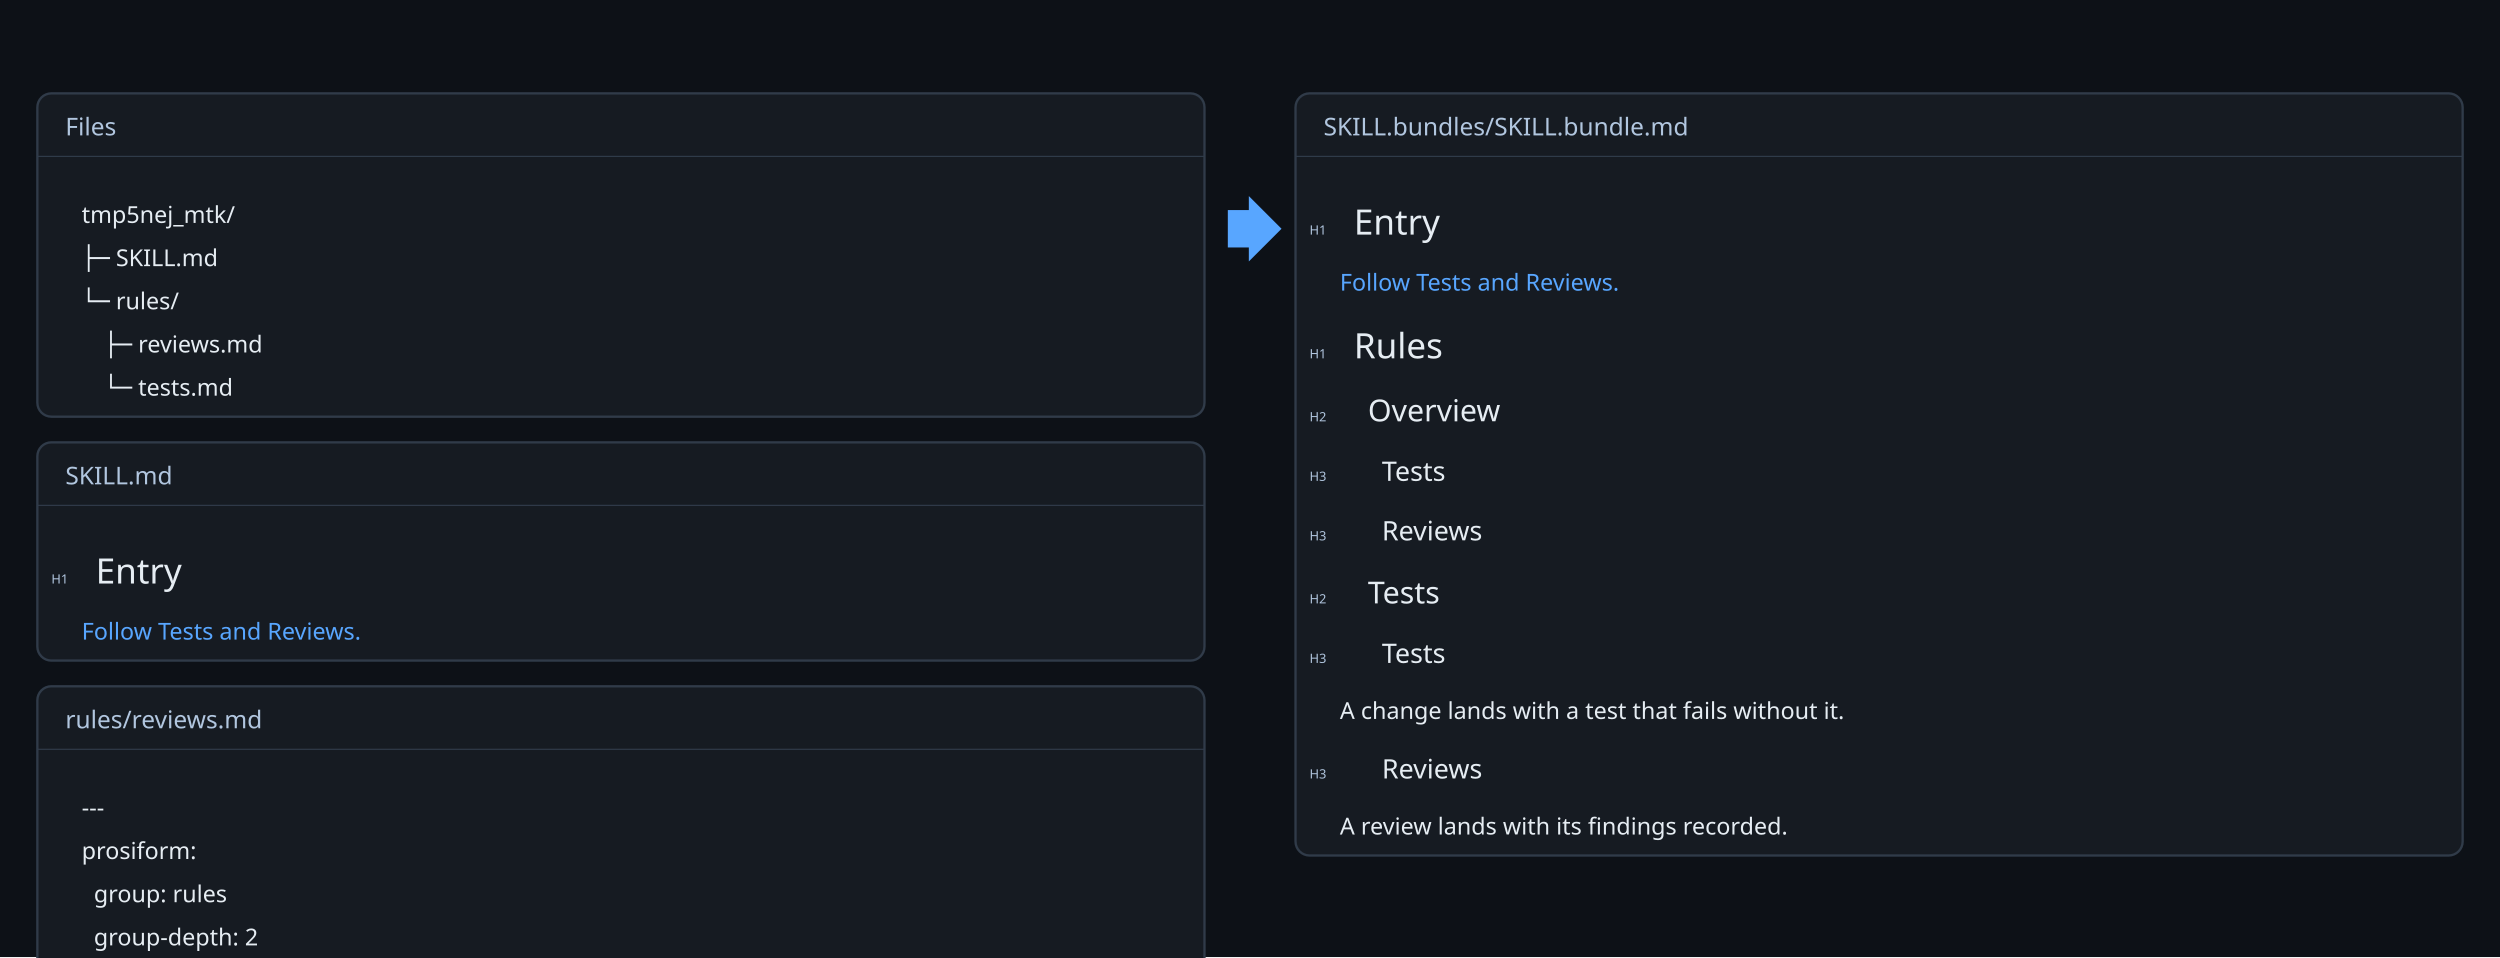
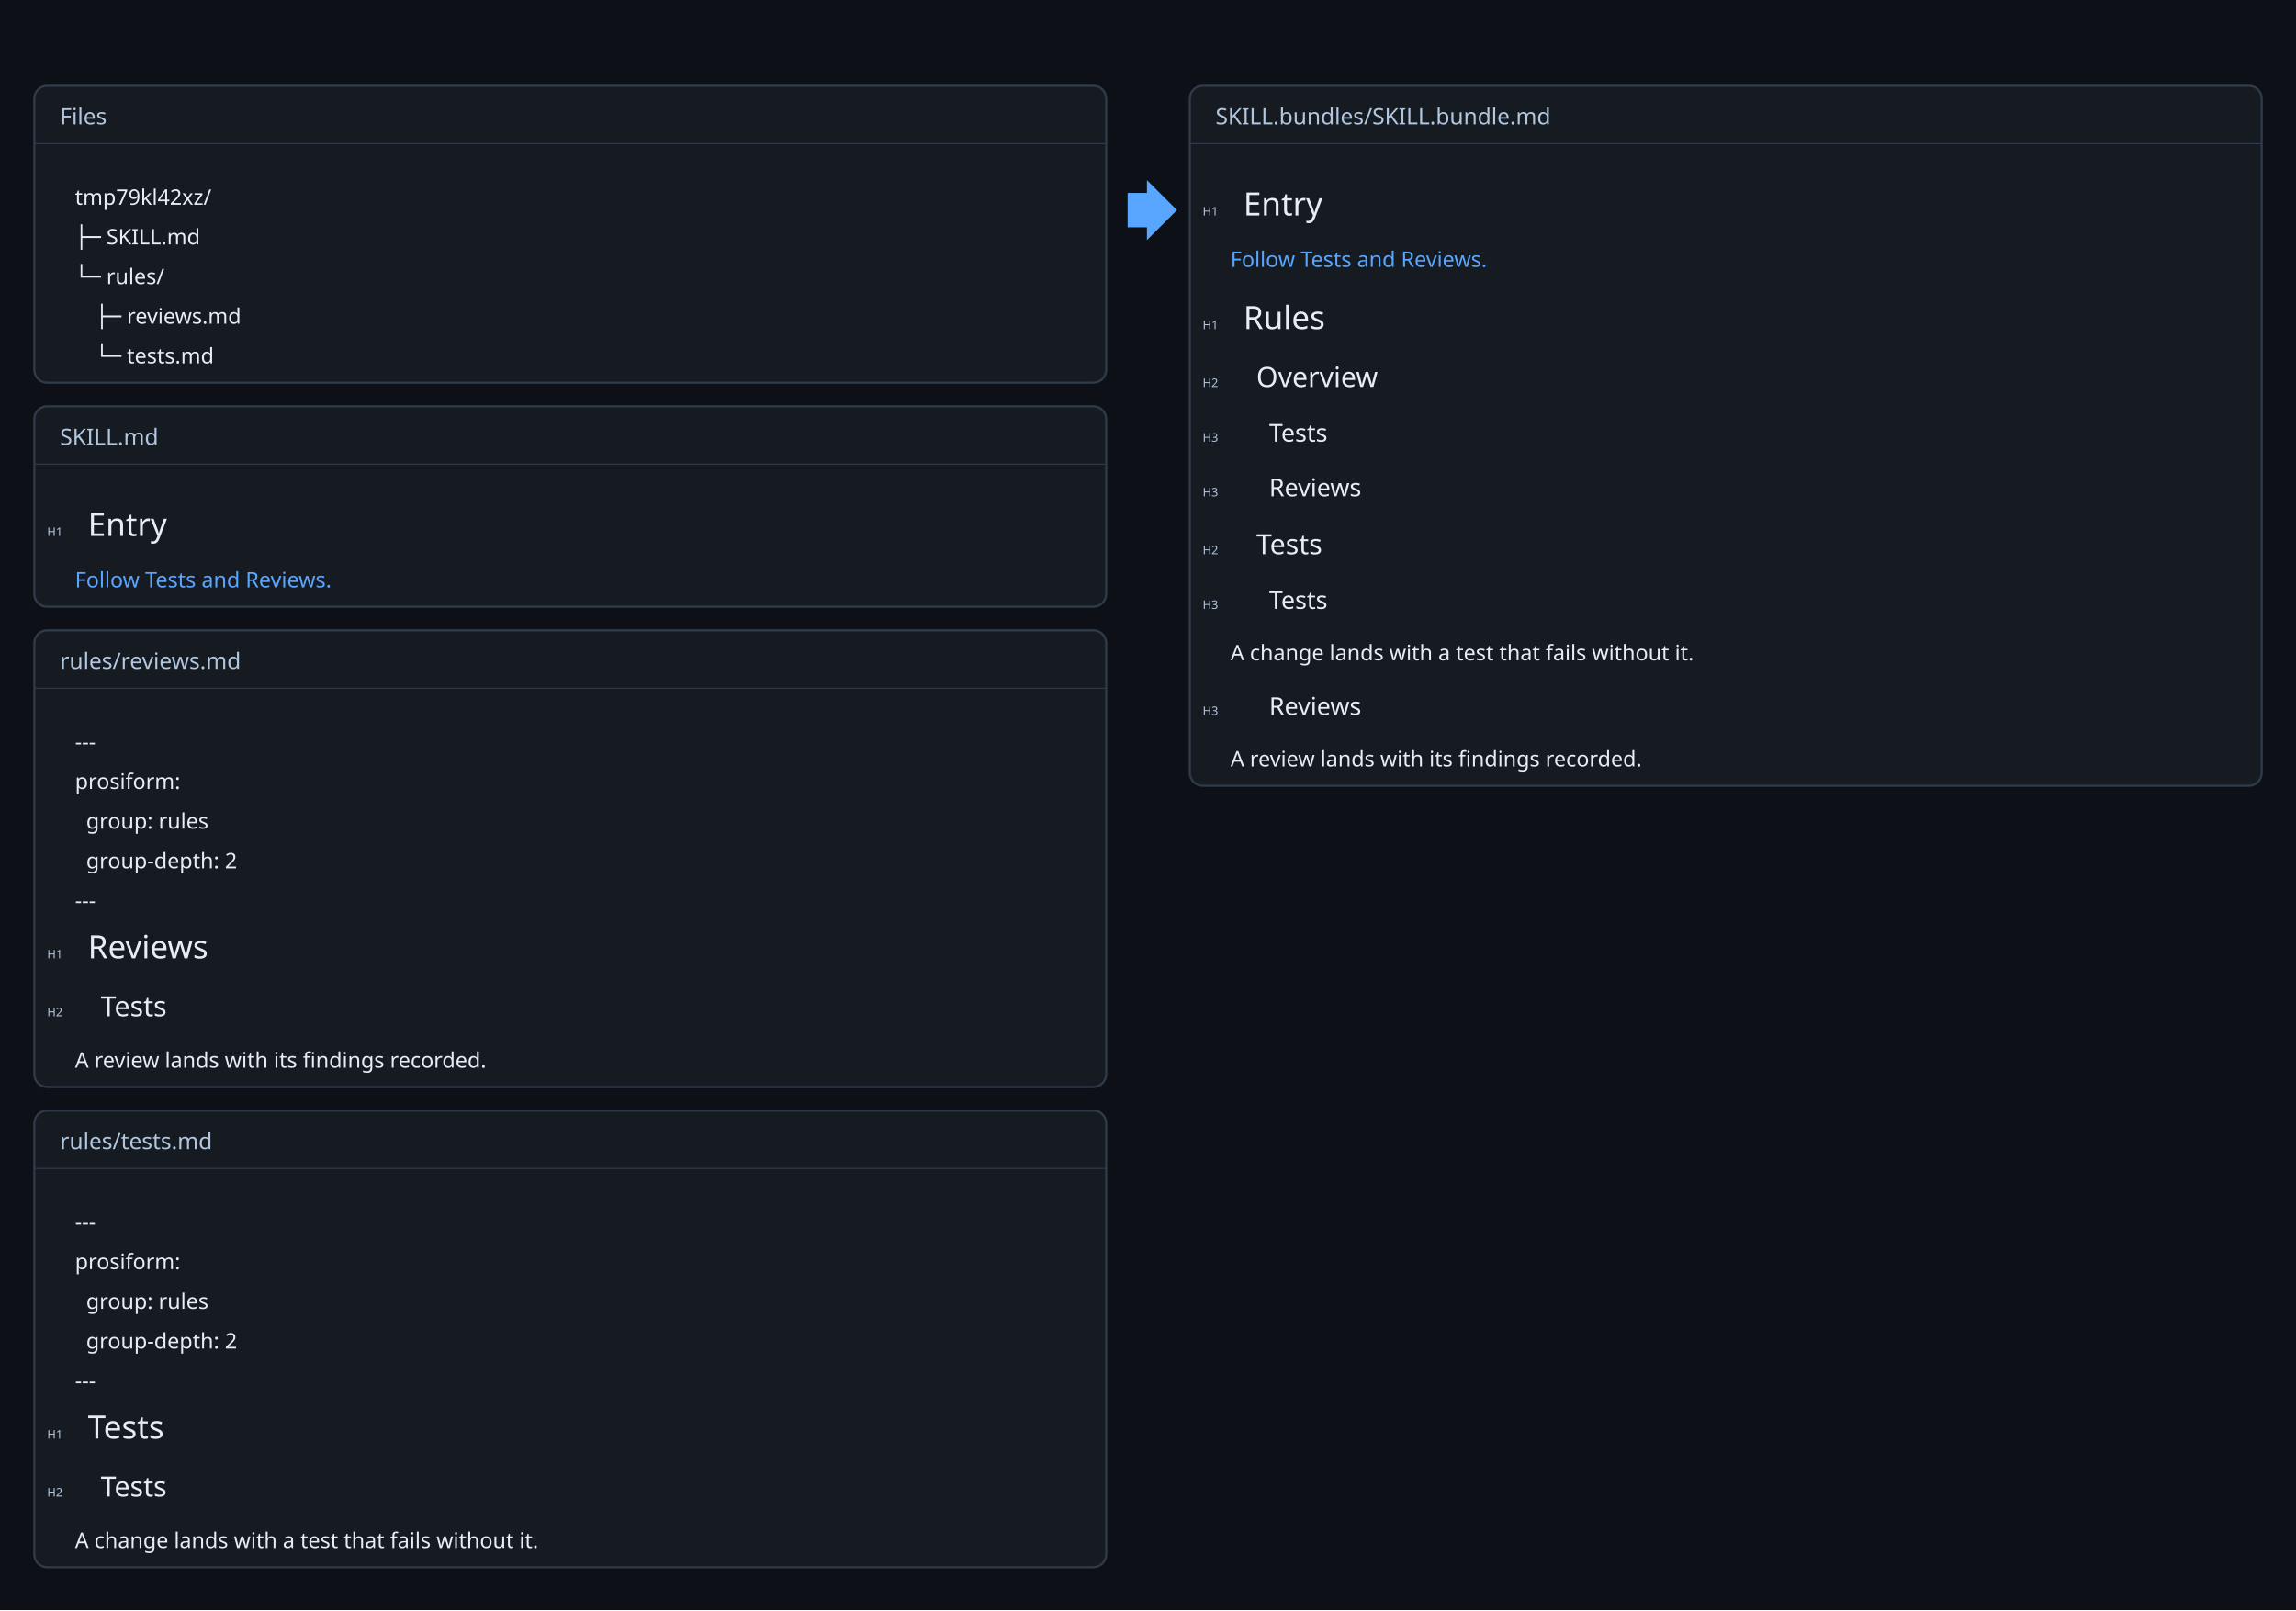
- <svg xmlns="http://www.w3.org/2000/svg" width="2142" height="820" viewBox="0 0 2142 820" role="img" aria-labelledby="title desc">
-   <rect width="2142" height="820" fill="#0d1117" />
+ <svg xmlns="http://www.w3.org/2000/svg" width="2142" height="1502" viewBox="0 0 2142 1502" role="img" aria-labelledby="title desc">
+   <rect width="2142" height="1502" fill="#0d1117" />
  <g font-family="IBM Plex Mono" xml:space="preserve">
    <rect x="32" y="80" width="1000" height="277" rx="12" fill="#161b22" stroke="#303b49" stroke-width="2" />
    <text x="56" y="116" font-size="21" fill="#b1c6df" font-weight="400">Files</text>
    <path d="M32 134 H1032" stroke="#303b49" />
-     <text x="70" y="191" font-size="20" fill="#e6edf3" font-weight="400">tmp5nej_mtk/</text>
+     <text x="70" y="191" font-size="20" fill="#e6edf3" font-weight="400">tmp79kl42xz/</text>
    <text x="70" y="228" font-size="20" fill="#e6edf3" font-weight="400">├─ SKILL.md</text>
    <text x="70" y="265" font-size="20" fill="#e6edf3" font-weight="400">└─ rules/</text>
    <text x="70" y="302" font-size="20" fill="#e6edf3" font-weight="400">   ├─ reviews.md</text>
    <text x="70" y="339" font-size="20" fill="#e6edf3" font-weight="400">   └─ tests.md</text>
    <rect x="32" y="379" width="1000" height="187" rx="12" fill="#161b22" stroke="#303b49" stroke-width="2" />
    <text x="56" y="415" font-size="21" fill="#b1c6df" font-weight="400">SKILL.md</text>
    <path d="M32 433 H1032" stroke="#303b49" />
    <text x="44" y="500" font-size="11" fill="#b1c6df" font-weight="400">H1</text>
    <text x="82" y="500" font-size="30" fill="#e6edf3" font-weight="500">Entry</text>
    <text x="70" y="548" font-size="20" fill="#58a6ff" font-weight="400">Follow Tests and Reviews.</text>
    <rect x="32" y="588" width="1000" height="426" rx="12" fill="#161b22" stroke="#303b49" stroke-width="2" />
    <text x="56" y="624" font-size="21" fill="#b1c6df" font-weight="400">rules/reviews.md</text>
    <path d="M32 642 H1032" stroke="#303b49" />
    <text x="70" y="699" font-size="20" fill="#e6edf3" font-weight="400">---</text>
    <text x="70" y="736" font-size="20" fill="#e6edf3" font-weight="400">prosiform:</text>
    <text x="70" y="773" font-size="20" fill="#e6edf3" font-weight="400">  group: rules</text>
    <text x="70" y="810" font-size="20" fill="#e6edf3" font-weight="400">  group-depth: 2</text>
    <text x="70" y="847" font-size="20" fill="#e6edf3" font-weight="400">---</text>
    <text x="44" y="894" font-size="11" fill="#b1c6df" font-weight="400">H1</text>
    <text x="82" y="894" font-size="30" fill="#e6edf3" font-weight="500">Reviews</text>
    <text x="44" y="948" font-size="11" fill="#b1c6df" font-weight="400">H2</text>
    <text x="94" y="948" font-size="26" fill="#e6edf3" font-weight="500">Tests</text>
    <text x="70" y="996" font-size="20" fill="#e6edf3" font-weight="400">A review lands with its findings recorded.</text>
    <rect x="32" y="1036" width="1000" height="426" rx="12" fill="#161b22" stroke="#303b49" stroke-width="2" />
    <text x="56" y="1072" font-size="21" fill="#b1c6df" font-weight="400">rules/tests.md</text>
    <path d="M32 1090 H1032" stroke="#303b49" />
    <text x="70" y="1147" font-size="20" fill="#e6edf3" font-weight="400">---</text>
    <text x="70" y="1184" font-size="20" fill="#e6edf3" font-weight="400">prosiform:</text>
    <text x="70" y="1221" font-size="20" fill="#e6edf3" font-weight="400">  group: rules</text>
    <text x="70" y="1258" font-size="20" fill="#e6edf3" font-weight="400">  group-depth: 2</text>
    <text x="70" y="1295" font-size="20" fill="#e6edf3" font-weight="400">---</text>
    <text x="44" y="1342" font-size="11" fill="#b1c6df" font-weight="400">H1</text>
    <text x="82" y="1342" font-size="30" fill="#e6edf3" font-weight="500">Tests</text>
    <text x="44" y="1396" font-size="11" fill="#b1c6df" font-weight="400">H2</text>
    <text x="94" y="1396" font-size="26" fill="#e6edf3" font-weight="500">Tests</text>
    <text x="70" y="1444" font-size="20" fill="#e6edf3" font-weight="400">A change lands with a test that fails without it.</text>
    <rect x="1110" y="80" width="1000" height="653" rx="12" fill="#161b22" stroke="#303b49" stroke-width="2" />
    <text x="1134" y="116" font-size="21" fill="#b1c6df" font-weight="400">SKILL.bundles/SKILL.bundle.md</text>
    <path d="M1110 134 H2110" stroke="#303b49" />
    <text x="1122" y="201" font-size="11" fill="#b1c6df" font-weight="400">H1</text>
    <text x="1160" y="201" font-size="30" fill="#e6edf3" font-weight="500">Entry</text>
    <text x="1148" y="249" font-size="20" fill="#58a6ff" font-weight="400">Follow Tests and Reviews.</text>
    <text x="1122" y="307" font-size="11" fill="#b1c6df" font-weight="400">H1</text>
    <text x="1160" y="307" font-size="30" fill="#e6edf3" font-weight="500">Rules</text>
    <text x="1122" y="361" font-size="11" fill="#b1c6df" font-weight="400">H2</text>
    <text x="1172" y="361" font-size="26" fill="#e6edf3" font-weight="500">Overview</text>
    <text x="1122" y="412" font-size="11" fill="#b1c6df" font-weight="400">H3</text>
    <text x="1184" y="412" font-size="23" fill="#e6edf3" font-weight="500">Tests</text>
    <text x="1122" y="463" font-size="11" fill="#b1c6df" font-weight="400">H3</text>
    <text x="1184" y="463" font-size="23" fill="#e6edf3" font-weight="500">Reviews</text>
    <text x="1122" y="517" font-size="11" fill="#b1c6df" font-weight="400">H2</text>
    <text x="1172" y="517" font-size="26" fill="#e6edf3" font-weight="500">Tests</text>
    <text x="1122" y="568" font-size="11" fill="#b1c6df" font-weight="400">H3</text>
    <text x="1184" y="568" font-size="23" fill="#e6edf3" font-weight="500">Tests</text>
    <text x="1148" y="616" font-size="20" fill="#e6edf3" font-weight="400">A change lands with a test that fails without it.</text>
    <text x="1122" y="667" font-size="11" fill="#b1c6df" font-weight="400">H3</text>
    <text x="1184" y="667" font-size="23" fill="#e6edf3" font-weight="500">Reviews</text>
    <text x="1148" y="715" font-size="20" fill="#e6edf3" font-weight="400">A review lands with its findings recorded.</text>
    <path d="M1052 180 H1070 V168 L1098 196 L1070 224 V212 H1052Z" fill="#58a6ff" />
  </g>
</svg>
